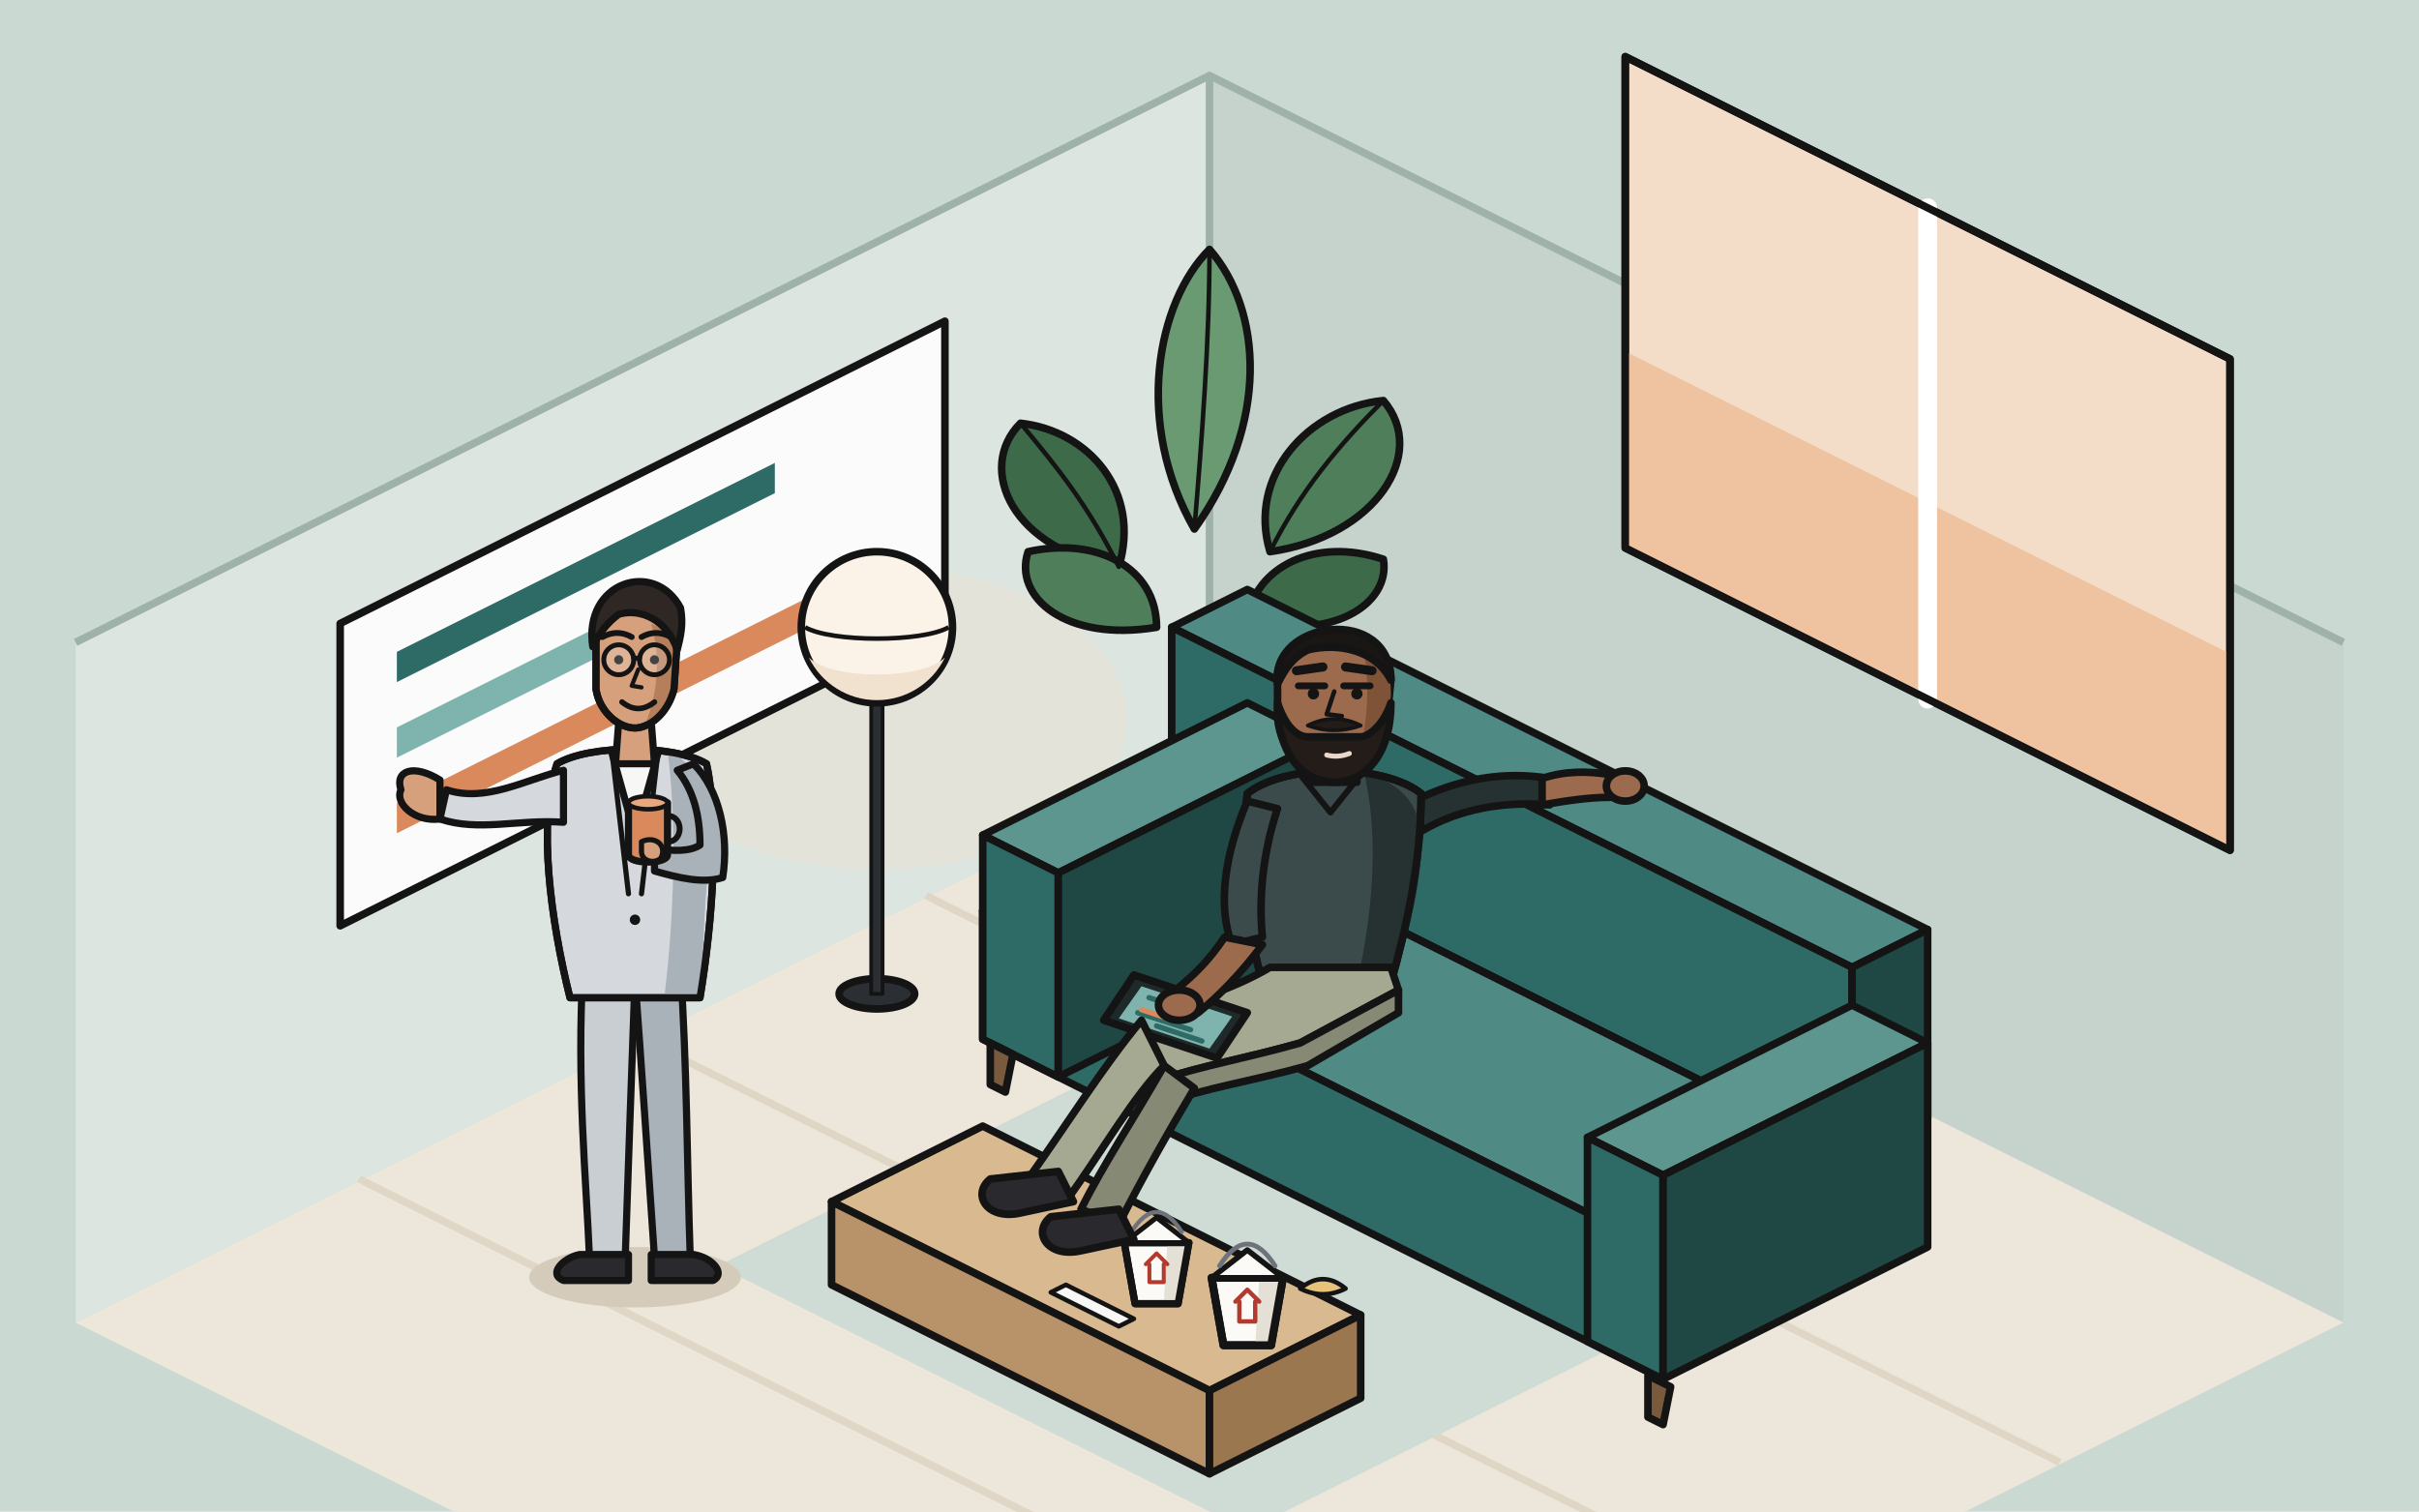
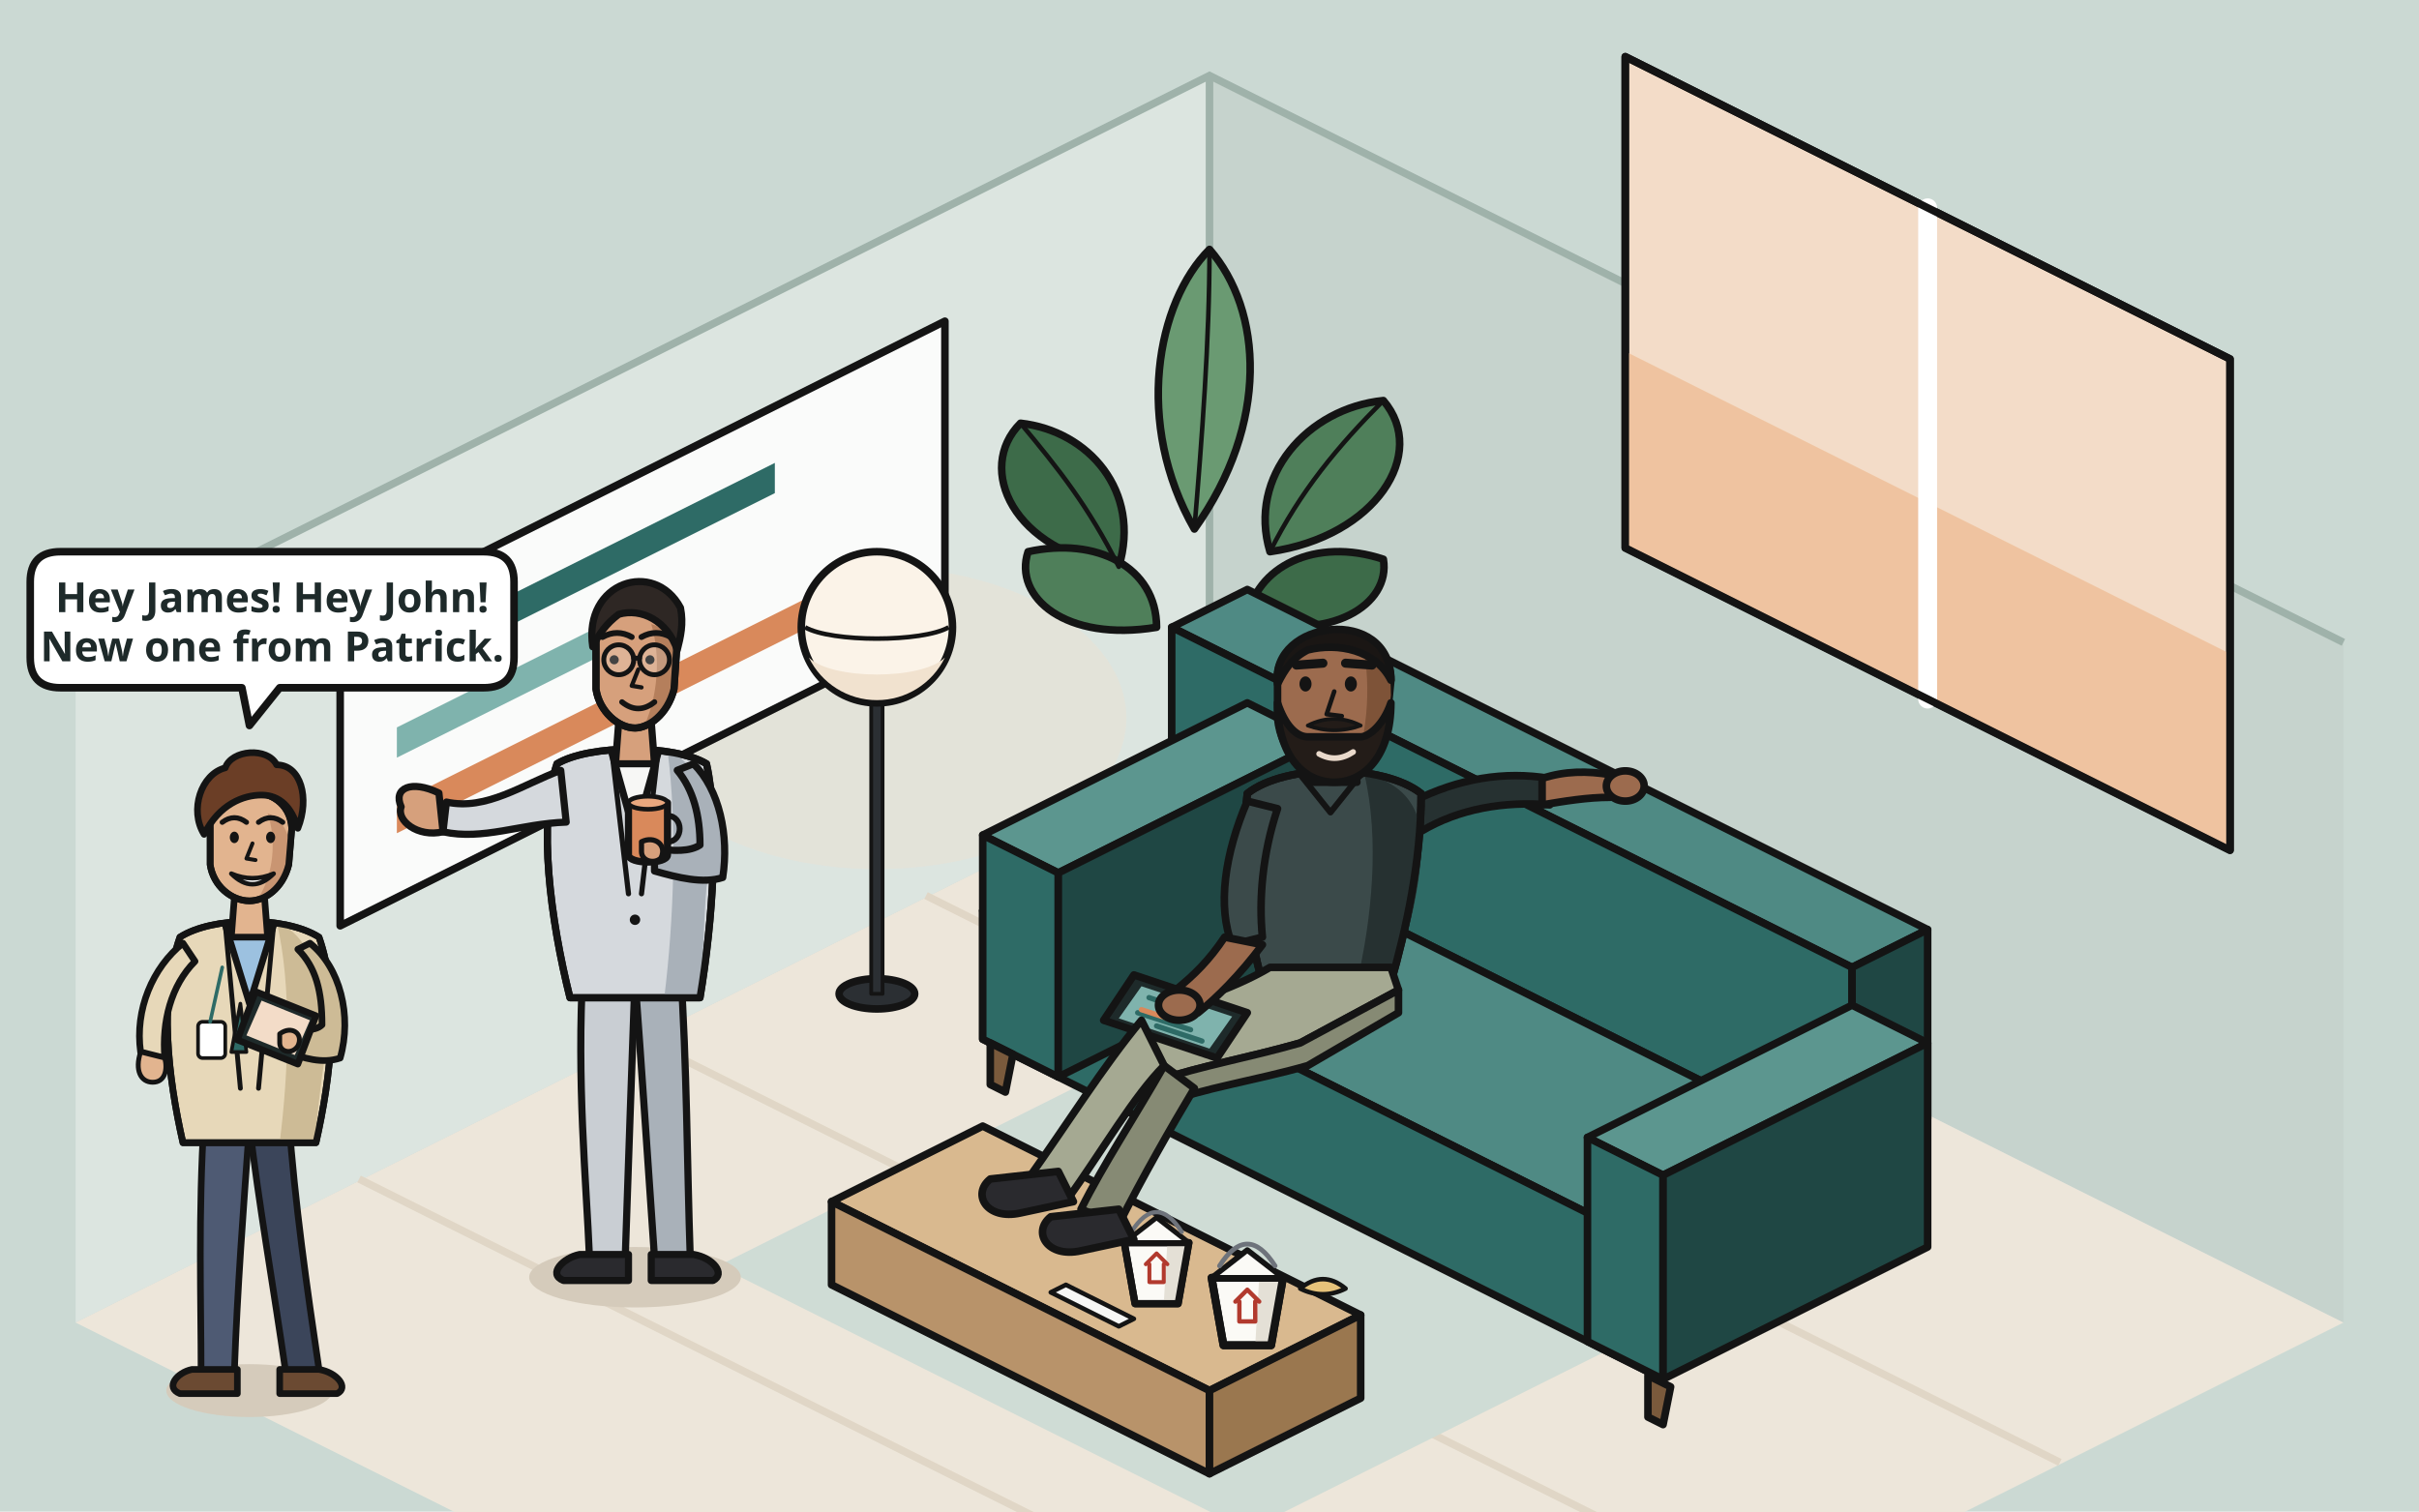
- <svg xmlns="http://www.w3.org/2000/svg" viewBox="0 0 640 400" width="640" height="400" role="img" aria-label="James stands easy by the run board with a coffee; John is on the sofa reading a diff. Dinner waits on the coffee table in takeout boxes.">
+ <svg xmlns="http://www.w3.org/2000/svg" viewBox="0 0 640 400" width="640" height="400" role="img" aria-label="Tim walks in with a new direction on his tablet: &quot;Hey James! Hey John! New one from Patrick.&quot; They both look up.">
  <rect width="640" height="400" fill="#CBD9D3" />
  <polygon points="20,350 320,200 320,20 20,170" fill="#DCE5E0" />
  <polygon points="320,200 620,350 620,170 320,20" fill="#C6D3CD" />
  <polygon points="320,200 620,350 320,500 20,350" fill="#EDE6DA" />
  <g stroke="#E0D6C6" stroke-width="2">
    <line x1="95" y1="312" x2="395" y2="462" />
    <line x1="170" y1="275" x2="470" y2="425" />
    <line x1="245" y1="237" x2="545" y2="387" />
  </g>
  <polyline points="20,170 320,20 620,170" fill="none" stroke="#9FB2AA" stroke-width="2" />
  <line x1="320" y1="20" x2="320" y2="200" stroke="#9FB2AA" stroke-width="2" />
  <ellipse cx="232" cy="190" rx="66" ry="40" fill="#F3DCC8" fill-opacity="0.3" />
  <g stroke="#141414" stroke-width="2" stroke-linejoin="round" stroke-linecap="round">
    <polygon points="430,145 590,225 590,95 430,15" fill="#F3DCC8" />
    <polygon points="430,145 590,225 590,173 430,93" fill="#EFC3A0" stroke="none" />
    <line x1="510" y1="55" x2="510" y2="185" stroke="#FFFFFF" stroke-width="5" />
    <polygon points="430,145 590,225 590,95 430,15" fill="none" />
    <polygon points="90,245 250,165 250,85 90,165" fill="#FAFBFA" />
    <g transform="matrix(1 -0.5 0 1 90 165)" stroke-width="1.6">
      <rect x="15" y="15" width="100" height="8" fill="#2E6B66" stroke="none" />
      <rect x="15" y="35" width="70" height="8" fill="#7FB3AD" stroke="none" />
      <rect x="15" y="55" width="125" height="8" fill="#D9895B" stroke="none" />
    </g>
    <g>
      <path d="M296,150 C268,146 258,124 270,112 C288,114 302,130 296,150 Z" fill="#3D6B49" />
      <path d="M336,146 C364,142 378,120 366,106 C346,108 330,126 336,146 Z" fill="#4F7F5A" />
      <path d="M316,140 C300,112 306,80 320,66 C334,82 336,112 316,140 Z" fill="#6A9A72" />
      <path d="M306,166 C282,170 268,158 272,146 C290,142 306,150 306,166 Z" fill="#4F7F5A" />
      <path d="M330,164 C352,170 368,160 366,148 C348,142 332,150 330,164 Z" fill="#3D6B49" />
      <path d="M296,150 C288,134 280,124 270,112 M336,146 C344,130 354,118 366,106 M316,140 C318,116 320,90 320,66" fill="none" stroke-width="1.2" />
    </g>
    <polygon points="300,280 440,350 330,405 190,335" fill="#CFDCD5" stroke="none" />
    <polygon points="330,156 510,246 490,256 310,166" fill="#4F8A84" />
    <polygon points="310,166 490,256 490,306 310,216" fill="#2E6B66" />
    <polygon points="490,256 510,246 510,296 490,306" fill="#1F4744" />
    <polygon points="310,216 490,306 440,331 260,241" fill="#4F8A84" />
    <polygon points="260,241 440,331 440,365 260,275" fill="#2E6B66" />
    <polygon points="330,186 350,196 280,231 260,221" fill="#5C968F" />
    <polygon points="260,221 280,231 280,285 260,275" fill="#2E6B66" />
    <polygon points="280,231 350,196 350,250 280,285" fill="#1F4744" />
    <polygon points="490,266 510,276 440,311 420,301" fill="#5C968F" />
    <polygon points="420,301 440,311 440,365 420,355" fill="#2E6B66" />
    <polygon points="440,311 510,276 510,330 440,365" fill="#1F4744" />
    <polygon points="262,276 268,279 266,289 262,287" fill="#7A5A3C" />
    <polygon points="436,364 442,367 440,377 436,375" fill="#7A5A3C" />
  </g>
  <g class="john" stroke="#141414" stroke-width="2" stroke-linejoin="round" stroke-linecap="round">
    <path d="M374,212 C386,206 398,204 410,206 L410,213 C398,212 386,214 376,220 Z" fill="#263131" />
    <path d="M408,206 C414,204 420,204 426,205 L426,211 C420,211 414,212 408,213 Z" fill="#9C6B4E" />
    <ellipse cx="430" cy="208" rx="5" ry="4" fill="#9C6B4E" />
    <path d="M330,210 C328,228 330,246 334,260 L368,260 C372,246 376,228 376,210 C366,202 340,202 330,210 Z" fill="#3B4A4A" />
    <path d="M361,205 C372,207 377,215 376,226 C375,240 371,252 368,260 L359,260 C363,243 365,222 361,205 Z" fill="#263131" stroke="none" />
    <path d="M330,210 C328,228 330,246 334,260 L368,260 C372,246 376,228 376,210 C366,202 340,202 330,210 Z" fill="none" />
    <path d="M344,205 L352,215 L360,205" fill="none" stroke-width="1.6" />
    <path d="M347,197 L358,197 L359,207 L346,207 Z" fill="#9C6B4E" />
    <path d="M338,180 C337,165 368,163 368,180 L367,190 C366,200 360,205 353,205 C346,205 339,200 338,190 Z" fill="#9C6B4E" />
    <path d="M360,168 C367,171 368,178 368,184 L367,192 C365,199 362,202 358,204 C362,194 363,180 360,168 Z" fill="#7E5338" stroke="none" />
    <path d="M338,186 C338,200 345,207 353,207 C361,207 368,200 368,186 C366,192 362,195 360,195 L346,195 C343,195 340,192 338,186 Z" fill="#231C18" />
    <path d="M346,192 Q353,188.5 360,192 Q353,194.5 346,192 Z" fill="#231C18" stroke-width="1" />
    <path d="M338,181 C336,164 368,160 368,180 C364,172 354,170 346,172 C342,174 340,177 338,181 Z" fill="#1A1614" />
    <path d="M353,183 L351,189 L355,189.5" fill="none" stroke-width="1.2" />
-     <path d="M343,177.5 L350,176.5 M356,176.5 L363,177.5" fill="none" stroke-width="2.4" />
-     <path d="M343.5,181.5 L350.5,181.5 M355.5,181.5 L362.5,181.5" fill="none" stroke-width="1.8" />
-     <circle cx="347.5" cy="183.6" r="1.5" fill="#141414" stroke="none" />
-     <circle cx="359" cy="183.6" r="1.5" fill="#141414" stroke="none" />
-     <path d="M351,199.8 Q354,200.6 357,199.4" fill="none" stroke="#E9D9CB" stroke-width="1.3" />
+     <path d="M343,176 L350,175.5 M356,175.5 L363,176" fill="none" stroke-width="2.4" />
+     <ellipse cx="345.4" cy="181" rx="1.6" ry="2" fill="#141414" stroke="none" />
+     <ellipse cx="357.4" cy="181" rx="1.6" ry="2" fill="#141414" stroke="none" />
+     <path d="M349,199.5 Q353.5,202 358,199" fill="none" stroke="#E9D9CB" stroke-width="1.5" />
    <path d="M336,256 C326,262 312,266 302,270 L306,286 C318,282 330,280 344,276 L370,262 L368,256 Z" fill="#A5A992" />
    <path d="M306,286 C318,282 330,280 344,276 L370,262 L370,268 L346,282 C332,286 318,288 308,292 Z" fill="#868A74" />
    <path d="M300,258 L330,268 L322,280 L292,270 Z" fill="#1E2A2A" />
    <path d="M302,261 L326,269 L320,277.5 L296,269.5 Z" fill="#7FB3AD" stroke="none" />
    <path d="M304,264 L313,267 M301,268 L315,272.5 M306,271.5 L318,275.5" fill="none" stroke-width="1.4" stroke="#2E6B66" />
    <path d="M302,267.2 L309,269.5" fill="none" stroke-width="1.4" stroke="#D9895B" />
    <path d="M330,212 C324,226 322,240 326,250 L334,248 C333,238 334,226 338,214 Z" fill="#3B4A4A" />
    <path d="M324,248 C320,254 316,258 311,262 L317,268 C322,264 328,258 334,250 Z" fill="#9C6B4E" />
    <ellipse cx="312" cy="266" rx="5.5" ry="4" fill="#9C6B4E" />
  </g>
  <g stroke="#141414" stroke-width="2" stroke-linejoin="round" stroke-linecap="round">
    <polygon points="260,298 360,348 320,368 220,318" fill="#D9B98F" />
    <polygon points="220,318 320,368 320,390 220,340" fill="#B8936A" />
    <polygon points="320,368 360,348 360,370 320,390" fill="#9A774F" />
    <g class="dinner">
      <g transform="translate(306 345) scale(0.95)">
        <path d="M-9,-17 L9,-17 L6,0 L-6,0 Z" fill="#FBFAF6" />
        <path d="M3,-17 L9,-17 L6,0 L2,0 Z" fill="#E4E0D6" stroke="none" />
        <path d="M-9,-17 L9,-17 L6,0 L-6,0 Z" fill="none" />
        <path d="M-9,-17 L0,-24 L9,-17 Z" fill="#FBFAF6" stroke-width="1.4" />
        <path d="M-7,-20 Q0,-31 7,-20" fill="none" stroke="#6E737B" stroke-width="1.2" />
        <path d="M-3,-11 L0,-14 L3,-11 M-2,-11 L-2,-6 L2,-6 L2,-11" fill="none" stroke="#B23A2E" stroke-width="1.1" />
      </g>
      <g transform="translate(330 356) scale(1.05)">
        <path d="M-9,-17 L9,-17 L6,0 L-6,0 Z" fill="#FBFAF6" />
        <path d="M3,-17 L9,-17 L6,0 L2,0 Z" fill="#E4E0D6" stroke="none" />
        <path d="M-9,-17 L9,-17 L6,0 L-6,0 Z" fill="none" />
        <path d="M-9,-17 L0,-24 L9,-17 Z" fill="#FBFAF6" stroke-width="1.4" />
        <path d="M-7,-20 Q0,-31 7,-20" fill="none" stroke="#6E737B" stroke-width="1.2" />
        <path d="M-3,-11 L0,-14 L3,-11 M-2,-11 L-2,-6 L2,-6 L2,-11" fill="none" stroke="#B23A2E" stroke-width="1.1" />
      </g>
      <path d="M282,340 L300,349 L296,351 L278,342 Z" fill="#F7F7F5" stroke-width="1.2" />
      <path d="M344,341 Q350,336 356,341 Q350,344 344,341 Z" fill="#E6C27A" stroke-width="1.2" />
    </g>
  </g>
  <g stroke="#141414" stroke-width="2" stroke-linejoin="round" stroke-linecap="round">
    <path d="M302,270 C292,282 282,298 272,312 L282,318 C292,304 300,290 308,282 Z" fill="#A5A992" />
    <path d="M308,282 C300,296 292,308 286,320 L296,324 C302,312 310,298 316,288 Z" fill="#868A74" />
    <path d="M262,312 C257,316 261,323 270,321 L284,318 L280,310 Z" fill="#2A2A2E" />
    <path d="M278,322 C273,326 277,333 286,331 L300,328 L296,320 Z" fill="#2A2A2E" />
  </g>
  <g stroke="#141414" stroke-width="2" stroke-linejoin="round">
    <ellipse cx="232" cy="263" rx="10" ry="4" fill="#2B2F33" />
    <rect x="230.5" y="184" width="3" height="79" fill="#2B2F33" stroke-width="1" />
    <circle cx="232" cy="166" r="20" fill="#FBF3E8" />
    <path d="M214,174 A20,20 0 0 0 250,174 C244,180 220,180 214,174 Z" fill="#F1E2CF" stroke="none" />
    <path d="M213,166 C220,170 244,170 251,166" fill="none" stroke-width="1.2" />
  </g>
  <ellipse cx="168" cy="338" rx="28" ry="8" fill="#D5CBBB" />
  <g class="james" transform="translate(168 338) scale(0.86)" stroke="#141414" stroke-width="2.2" stroke-linejoin="round" stroke-linecap="round">
    <path d="M-16,-95 C-18,-60 -15,-30 -14,-6 L-3,-6 C-2,-35 -1,-65 0,-92 Z" fill="#C9CED3" />
    <path d="M0,-92 C2,-65 4,-35 6,-6 L17,-6 C16,-35 16,-65 14,-95 Z" fill="#A9B1B9" />
    <path d="M-17,-7 C-22,-6 -27,-1 -22,1 L-2,1 L-2,-7 Z" fill="#2A2A2E" />
    <path d="M5,-7 L5,1 L24,1 C28,-1 24,-6 18,-7 Z" fill="#2A2A2E" />
    <path d="M-24,-158 C-30,-140 -26,-110 -20,-86 L20,-86 C24,-110 26,-140 22,-158 C12,-164 -14,-164 -24,-158 Z" fill="#D5D9DD" />
    <path d="M10,-162 C21,-158 26,-140 22,-120 C21,-108 21,-96 20,-86 L9,-86 C12,-110 13,-140 10,-162 Z" fill="#A9B1B9" stroke="none" />
    <path d="M-24,-158 C-30,-140 -26,-110 -20,-86 L20,-86 C24,-110 26,-140 22,-158 C12,-164 -14,-164 -24,-158 Z" fill="none" />
    <path d="M-7,-161 L0,-136 L7,-161 Z" fill="#F7F7F5" />
    <path d="M-7,-161 L-2,-118 M7,-161 L2,-118" fill="none" stroke-width="1.6" />
    <circle cx="0" cy="-110" r="1.6" fill="#141414" stroke="none" />
-     <g transform="rotate(0 -22 -148)">
-       <g>
+     <g transform="rotate(-6 -22 -148)">
+       <g class="wave">
        <path d="M-22,-156 C-34,-153 -46,-146 -58,-150 L-60,-141 C-48,-137 -36,-141 -22,-140 Z" fill="#D5D9DD" />
        <path d="M-60,-153 C-68,-158 -74,-156 -72,-150 C-74,-146 -68,-140 -60,-141 Z" fill="#D6A07C" />
      </g>
    </g>
    <path d="M18,-158 C26,-150 29,-136 27,-123 C21,-121 13,-123 6,-125 L6,-132 C12,-131 17,-131 20,-133 C20,-142 18,-150 13,-156 Z" fill="#A9B1B9" />
    <path d="M-2,-146 L10,-146 L10,-130 C10,-127 -2,-127 -2,-130 Z" fill="#D9895B" />
    <path d="M10,-142 C15,-142 15,-134 10,-134" fill="none" stroke-width="1.8" />
    <ellipse cx="4" cy="-146" rx="6" ry="2" fill="#E8A77E" stroke-width="1.4" />
    <path d="M2,-134 C6,-136 10,-133 8,-129 C6,-127 2,-128 2,-131 Z" fill="#D6A07C" stroke-width="1.6" />
    <path d="M-5,-171 L5,-171 L6,-158 L-6,-158 Z" fill="#D6A07C" />
    <path d="M-12,-196 C-13,-211 12,-213 13,-196 L12,-181 C10,-173 4,-169 0,-169 C-5,-169 -11,-174 -12,-181 Z" fill="#D6A07C" />
    <path d="M5,-201 C12,-199 13,-191 12,-181 C10,-174 6,-171 3,-170 C7,-179 8,-191 5,-201 Z" fill="#B57F5C" stroke="none" />
    <path d="M-12,-196 C-13,-211 12,-213 13,-196 L12,-181 C10,-173 4,-169 0,-169 C-5,-169 -11,-174 -12,-181 Z" fill="none" />
    <path d="M-13,-194 C-16,-214 6,-221 14,-206 C15,-201 14,-197 13,-193 C10,-202 2,-206 -5,-204 C-9,-201 -11,-198 -13,-194 Z" fill="#2E2724" />
    <path d="M-10,-197 Q-5.5,-199.5 -1,-197 M2,-197 Q6.5,-199.5 11,-197" fill="none" stroke-width="1.8" />
-     <circle cx="-5" cy="-190" r="1.4" fill="#141414" stroke="none" />
-     <circle cx="6" cy="-190" r="1.4" fill="#141414" stroke="none" />
+     <circle cx="-6.4" cy="-190" r="1.4" fill="#141414" stroke="none" />
+     <circle cx="4.6" cy="-190" r="1.4" fill="#141414" stroke="none" />
    <circle cx="-5" cy="-190" r="4.6" fill="#FFFFFF" fill-opacity="0.2" stroke-width="1.5" />
    <circle cx="6" cy="-190" r="4.6" fill="#FFFFFF" fill-opacity="0.2" stroke-width="1.5" />
    <path d="M-0.4,-190.5 L1.4,-190.5" fill="none" stroke-width="1.5" />
    <path d="M1,-187 L-1,-182 L2,-181.5" fill="none" stroke-width="1.3" />
    <path d="M-4,-177 Q1,-173 6,-177" fill="none" stroke-width="1.7" />
  </g>
+   <g class="tim">
+     <ellipse cx="66" cy="368" rx="22" ry="7" fill="#D5CBBB" />
+     <g transform="translate(66 368) scale(0.8)" stroke="#141414" stroke-width="2.2" stroke-linejoin="round" stroke-linecap="round">
+       <path d="M-15,-90 C-17,-58 -16,-30 -16,-6 L-5,-6 C-4,-34 -2,-60 0,-88 Z" fill="#4E5A73" />
+       <path d="M0,-88 C3,-62 8,-34 12,-6 L23,-7 C19,-34 15,-62 13,-90 Z" fill="#3B455A" />
+       <path d="M-19,-7 C-24,-6 -28,-1 -23,1 L-4,1 L-4,-7 Z" fill="#6B4A32" />
+       <path d="M10,-7 L10,1 L29,1 C33,-1 29,-6 23,-7 Z" fill="#6B4A32" />
+       <path d="M-23,-150 C-30,-130 -27,-104 -22,-82 L22,-82 C27,-104 30,-130 23,-150 C12,-157 -12,-157 -23,-150 Z" fill="#E7D8B9" />
+       <path d="M9,-155 C22,-150 28,-128 24,-104 C23,-96 22,-89 22,-82 L10,-82 C13,-106 14,-134 9,-155 Z" fill="#CDBB96" stroke="none" />
+       <path d="M-23,-150 C-30,-130 -27,-104 -22,-82 L22,-82 C27,-104 30,-130 23,-150 C12,-157 -12,-157 -23,-150 Z" fill="none" />
+       <path d="M-8,-154 L0,-128 L8,-154 Z" fill="#9CC1E0" />
+       <path d="M-8,-154 L-3,-100 M8,-154 L3,-100" fill="none" stroke-width="1.6" />
+       <path d="M-3,-128 L-6,-112 L-1,-112 Z" fill="#2E6B66" stroke-width="1.2" />
+       <rect x="-17" y="-122" width="9" height="12" rx="1.5" fill="#FFFFFF" stroke-width="1.2" />
+       <path d="M-13,-122 L-9,-140" fill="none" stroke="#2E6B66" stroke-width="1.2" />
+       <path d="M20,-148 C30,-140 34,-124 30,-110 C24,-108 18,-110 12,-112 L12,-120 C18,-119 22,-119 24,-121 C24,-132 22,-140 16,-146 Z" fill="#CDBB96" />
+       <path d="M2,-132 L22,-124 L16,-108 L-4,-116 Z" fill="#1E2A2A" />
+       <path d="M4,-129 L20,-122.5 L15,-111 L-1,-117.5 Z" fill="#F3DCC8" stroke="none" />
+       <path d="M10,-118 C14,-121 18,-118 16,-114 C14,-111 10,-112 10,-115 Z" fill="#E2B48F" stroke-width="1.6" />
+       <path d="M-22,-148 C-32,-140 -38,-126 -36,-112 L-28,-110 C-29,-122 -26,-134 -18,-142 Z" fill="#E7D8B9" />
+       <path d="M-36,-112 C-38,-106 -36,-102 -32,-102 C-28,-102 -27,-106 -28,-110 Z" fill="#E2B48F" stroke-width="1.6" />
+       <path d="M-5,-163 L5,-163 L6,-150 L-6,-150 Z" fill="#E2B48F" />
+       <path d="M-13,-186 C-14,-201 13,-203 14,-186 L13,-174 C11,-166 5,-162 0,-162 C-6,-162 -12,-167 -13,-174 Z" fill="#E2B48F" />
+       <path d="M6,-191 C13,-188 14,-181 13,-174 C11,-168 7,-164 3,-163 C8,-171 9,-182 6,-191 Z" fill="#C99572" stroke="none" />
+       <path d="M-13,-186 C-14,-201 13,-203 14,-186 L13,-174 C11,-166 5,-162 0,-162 C-6,-162 -12,-167 -13,-174 Z" fill="none" />
+       <path d="M-15,-184 C-20,-192 -16,-204 -8,-206 C-6,-212 6,-213 9,-207 C17,-207 20,-196 16,-186 C14,-193 10,-197 4,-197 C-2,-197 -10,-194 -15,-184 Z" fill="#6B3E26" />
+       <path d="M-9,-188 Q-5,-191 -1,-188 M3,-188 Q7,-191 11,-188" fill="none" stroke-width="1.7" />
+       <ellipse cx="-5" cy="-183" rx="1.5" ry="1.9" fill="#141414" stroke="none" />
+       <ellipse cx="7" cy="-183" rx="1.5" ry="1.9" fill="#141414" stroke="none" />
+       <path d="M1,-181 L-1,-176 L2,-175.5" fill="none" stroke-width="1.3" />
+       <path d="M-6,-171 Q1,-164 8,-171 Q1,-168 -6,-171 Z" fill="#FFFFFF" stroke-width="1.5" />
+     </g>
+   </g>
+   <g class="bubble" stroke="#141414" stroke-width="2" stroke-linejoin="round">
+     <path d="M16,146 L128,146 Q136,146 136,154 L136,174 Q136,182 128,182 L74,182 L66,192 L64,182 L16,182 Q8,182 8,174 L8,154 Q8,146 16,146 Z" fill="#FFFFFF" />
+     <text x="72.0" y="162" text-anchor="middle" font-family="Segoe UI, system-ui, sans-serif" font-size="11" font-weight="600" fill="#1E2A2A" stroke="none">Hey James! Hey John!</text>
+     <text x="72.0" y="175" text-anchor="middle" font-family="Segoe UI, system-ui, sans-serif" font-size="11" font-weight="600" fill="#1E2A2A" stroke="none">New one from Patrick.</text>
+   </g>
</svg>
